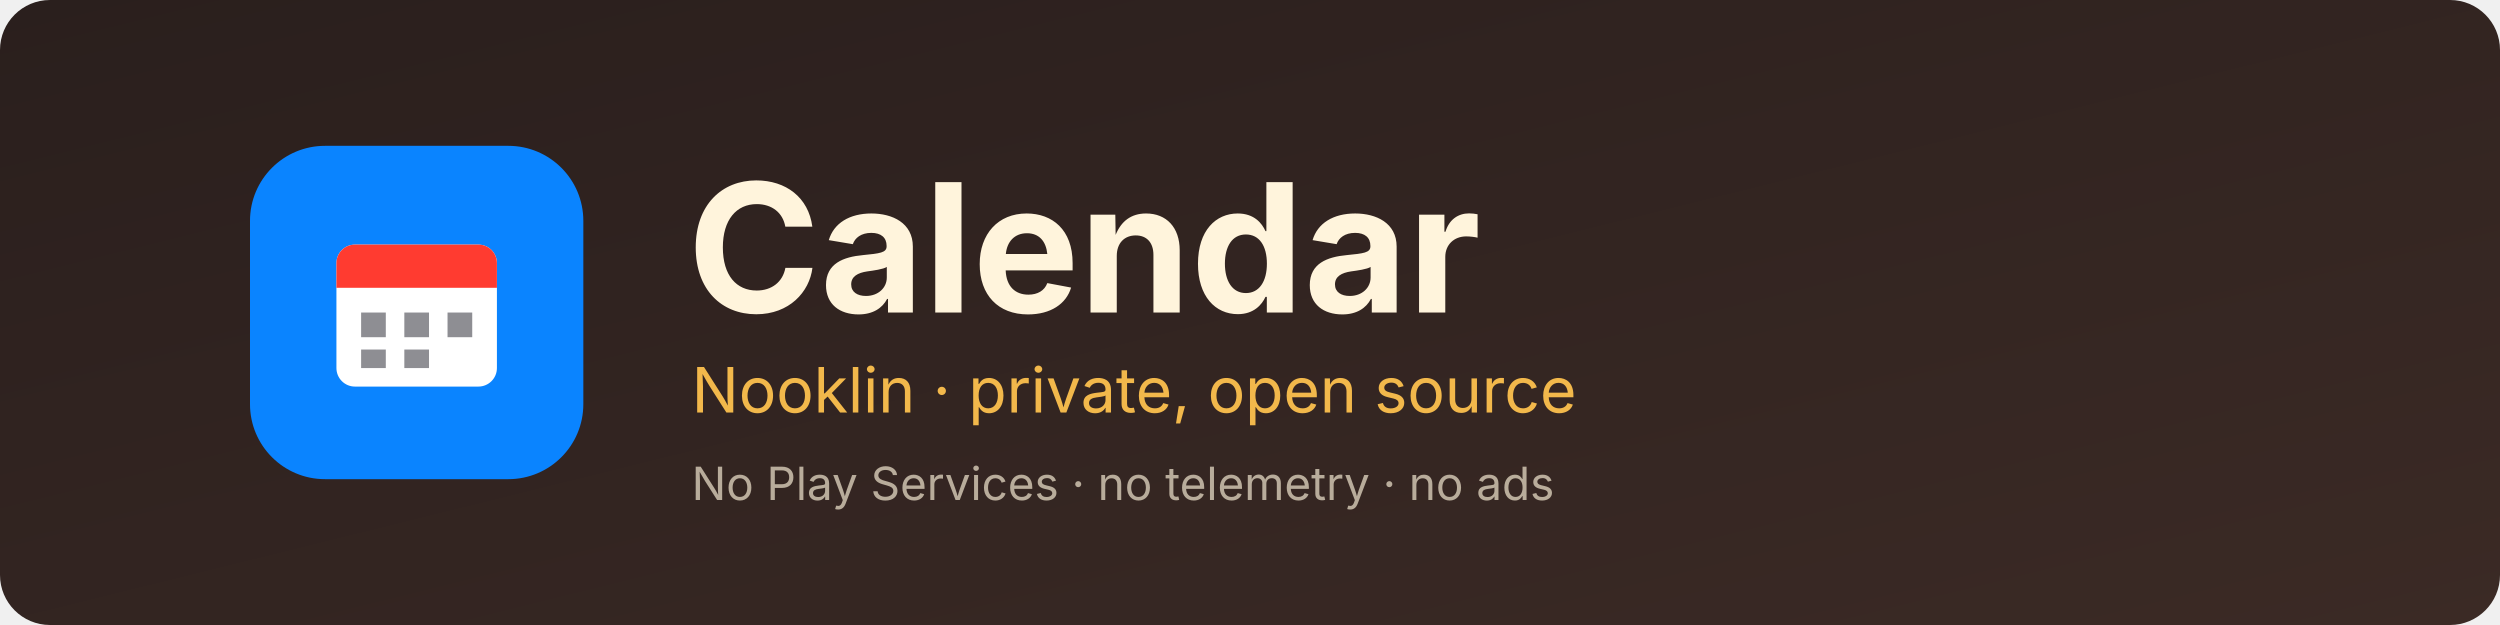
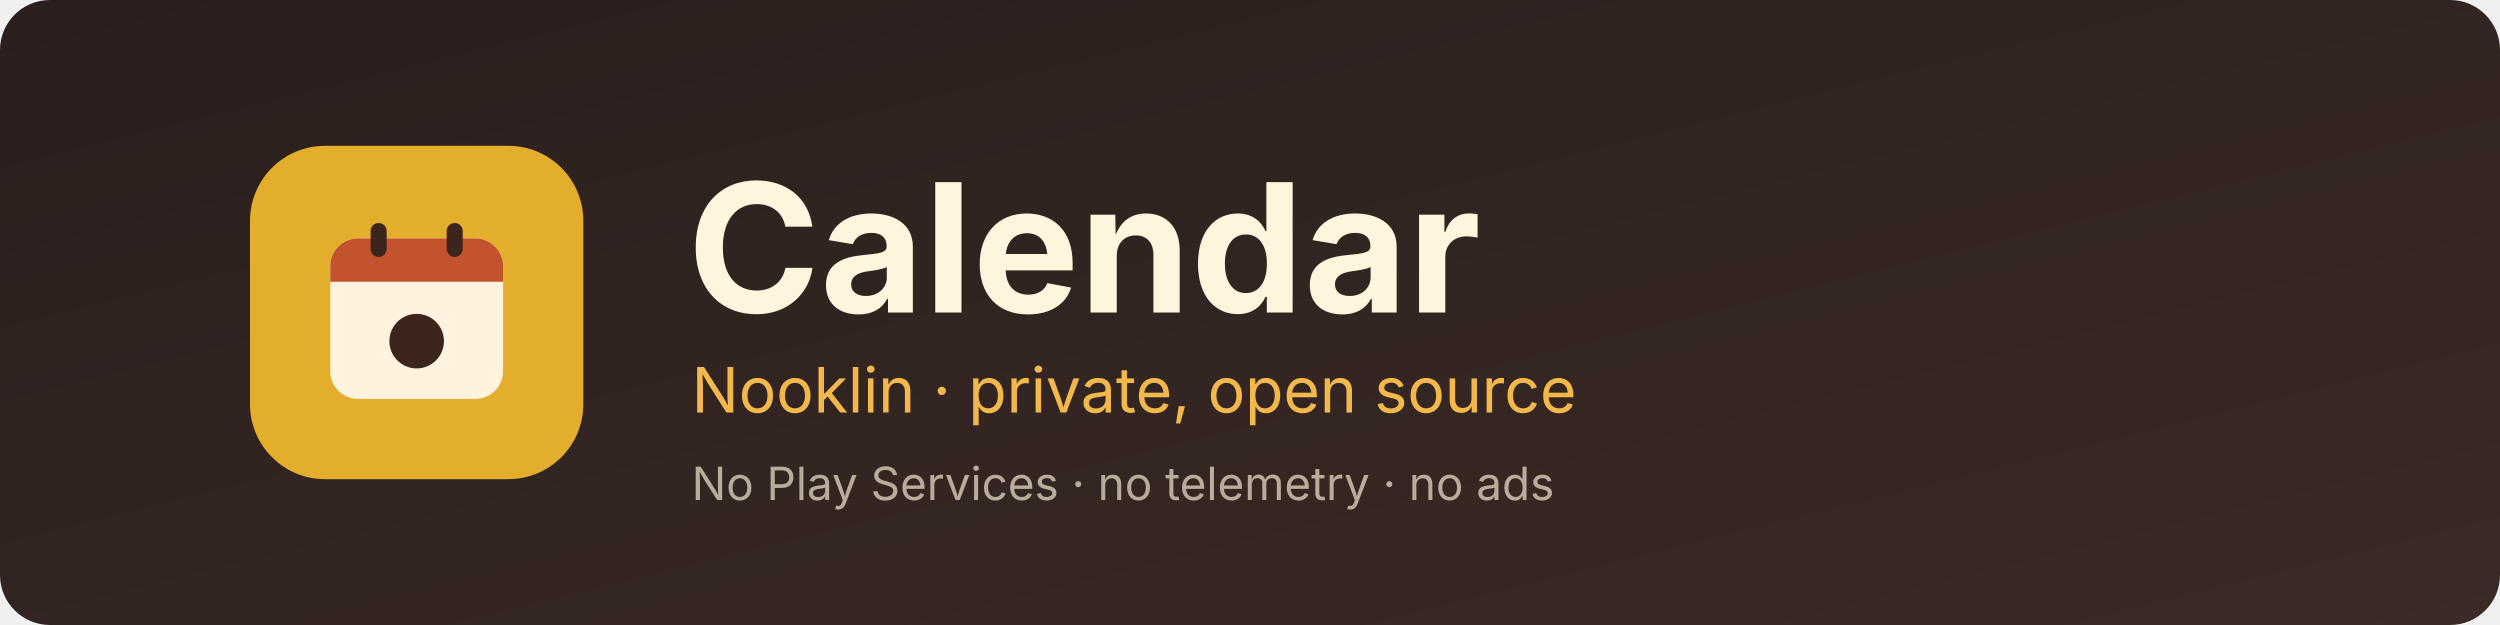
<svg xmlns="http://www.w3.org/2000/svg" viewBox="0 0 1200 300" width="1200" height="300" role="img" aria-label="Nooklin Calendar">
  <defs>
    <linearGradient id="bg" x1="0" y1="0" x2="1" y2="1">
      <stop offset="0" stop-color="#2A1F1D" />
      <stop offset="1" stop-color="#3B2A25" />
    </linearGradient>
    <clipPath id="icon">
      <rect x="0" y="0" width="160" height="160" rx="36" />
    </clipPath>
  </defs>
  <rect width="1200" height="300" rx="24" fill="url(#bg)" />
  <g transform="translate(120 70)" clip-path="url(#icon)">
-     <rect width="160" height="160" fill="#0A84FF" />
+     <rect width="160" height="160" fill="#E3AE2B" />
    <g transform="scale(1.4815)">
-       <path fill="#FFFFFF" d="M34,32h40a6,6 0 0 1 6,6v34a6,6 0 0 1 -6,6h-40a6,6 0 0 1 -6,-6v-34a6,6 0 0 1 6,-6z" />
-       <path fill="#FF3B30" d="M34,32h40a6,6 0 0 1 6,6v8h-52v-8a6,6 0 0 1 6,-6z" />
-       <path fill="#8E8E93" d="M36,54h8v8h-8z M50,54h8v8h-8z M64,54h8v8h-8z M36,66h8v6h-8z M50,66h8v6h-8z" />
+       <path fill="#FFF3E0" d="M35,30h38a9,9 0 0 1 9,9v34a9,9 0 0 1 -9,9h-38a9,9 0 0 1 -9,-9v-34a9,9 0 0 1 9,-9z" />
+       <path fill="#C2532D" d="M35,30h38a9,9 0 0 1 9,9v5.04h-56v-5.04a9,9 0 0 1 9,-9z" />
+       <rect x="39.08" y="25" width="5.2" height="11" rx="2.6" fill="#3C251D" />
+       <rect x="63.72" y="25" width="5.2" height="11" rx="2.6" fill="#3C251D" />
+       <circle cx="54" cy="63.28" r="8.84" fill="#3C251D" />
    </g>
  </g>
  <text x="330" y="150" font-family="Inter, 'Segoe UI', Helvetica, Arial, sans-serif" font-size="86" font-weight="700" fill="#FFF4DC">Calendar</text>
  <text x="332" y="198" font-family="Inter, 'Segoe UI', Helvetica, Arial, sans-serif" font-size="30" fill="#F2B84B">Nooklin · private, open source</text>
  <text x="332" y="240" font-family="Inter, 'Segoe UI', Helvetica, Arial, sans-serif" font-size="22" fill="#FFF4DC" fill-opacity="0.65">No Play Services · no telemetry · no ads</text>
</svg>
